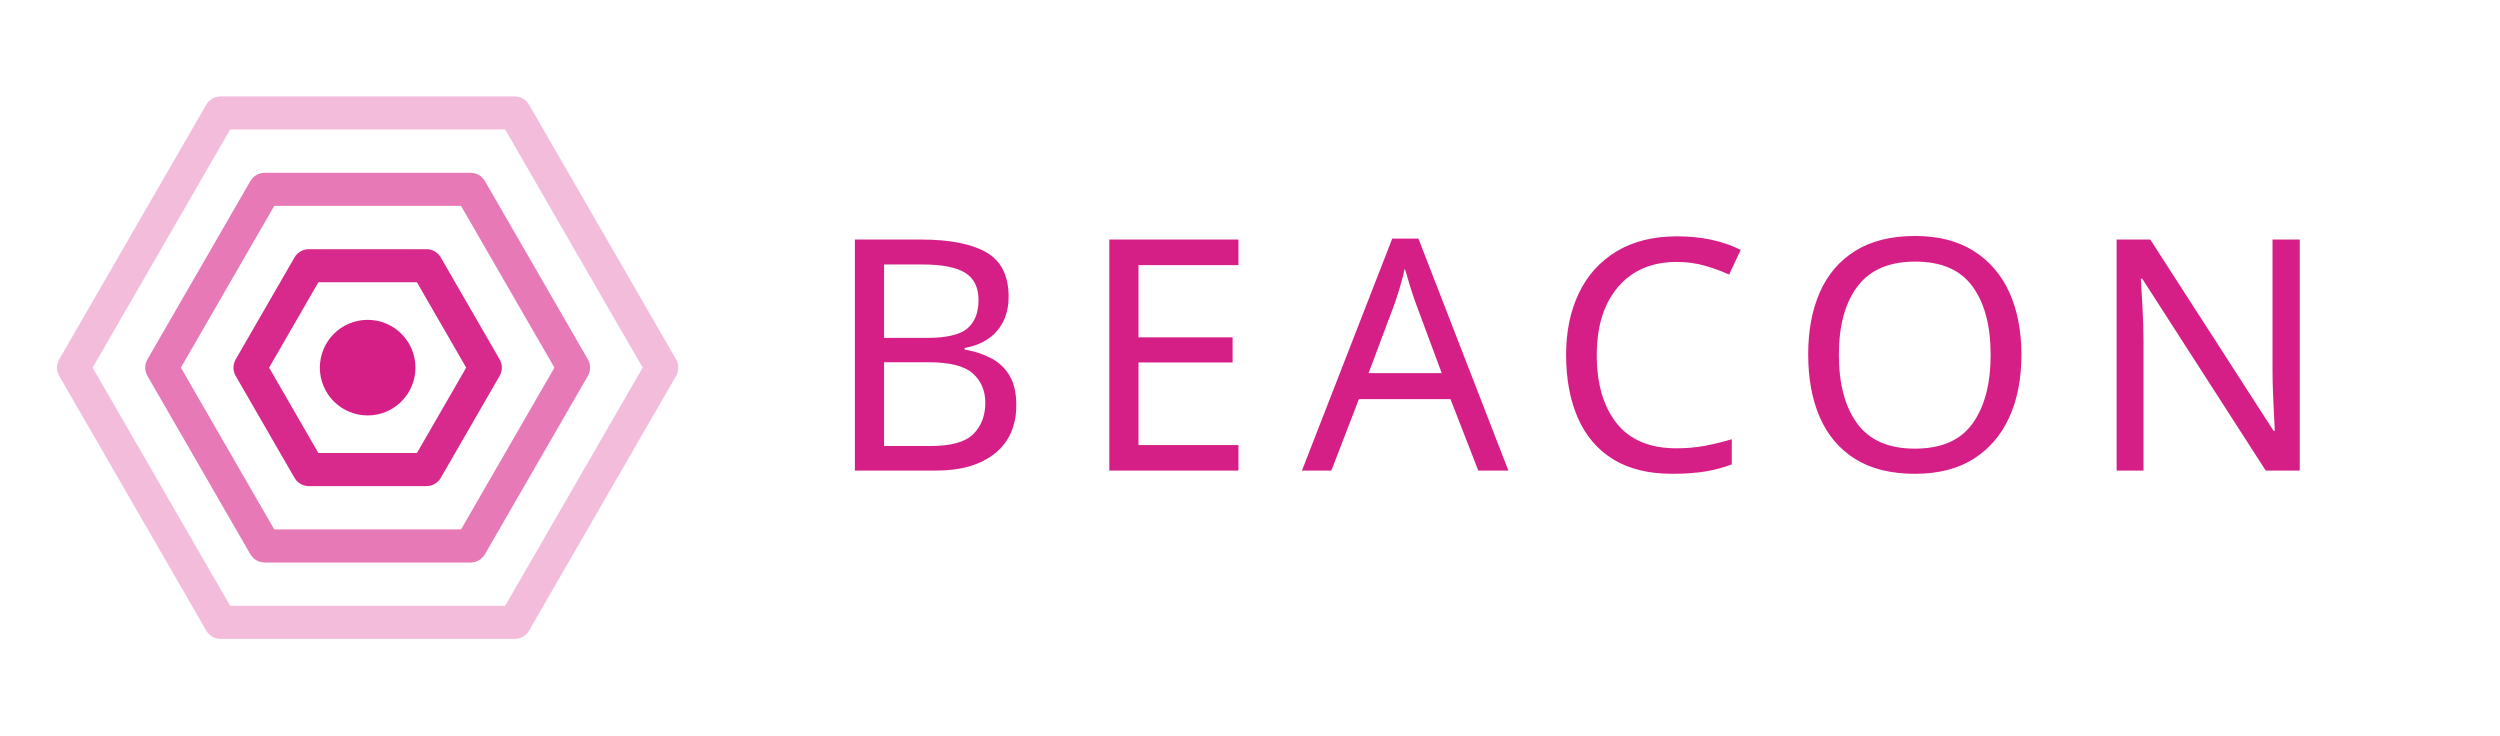
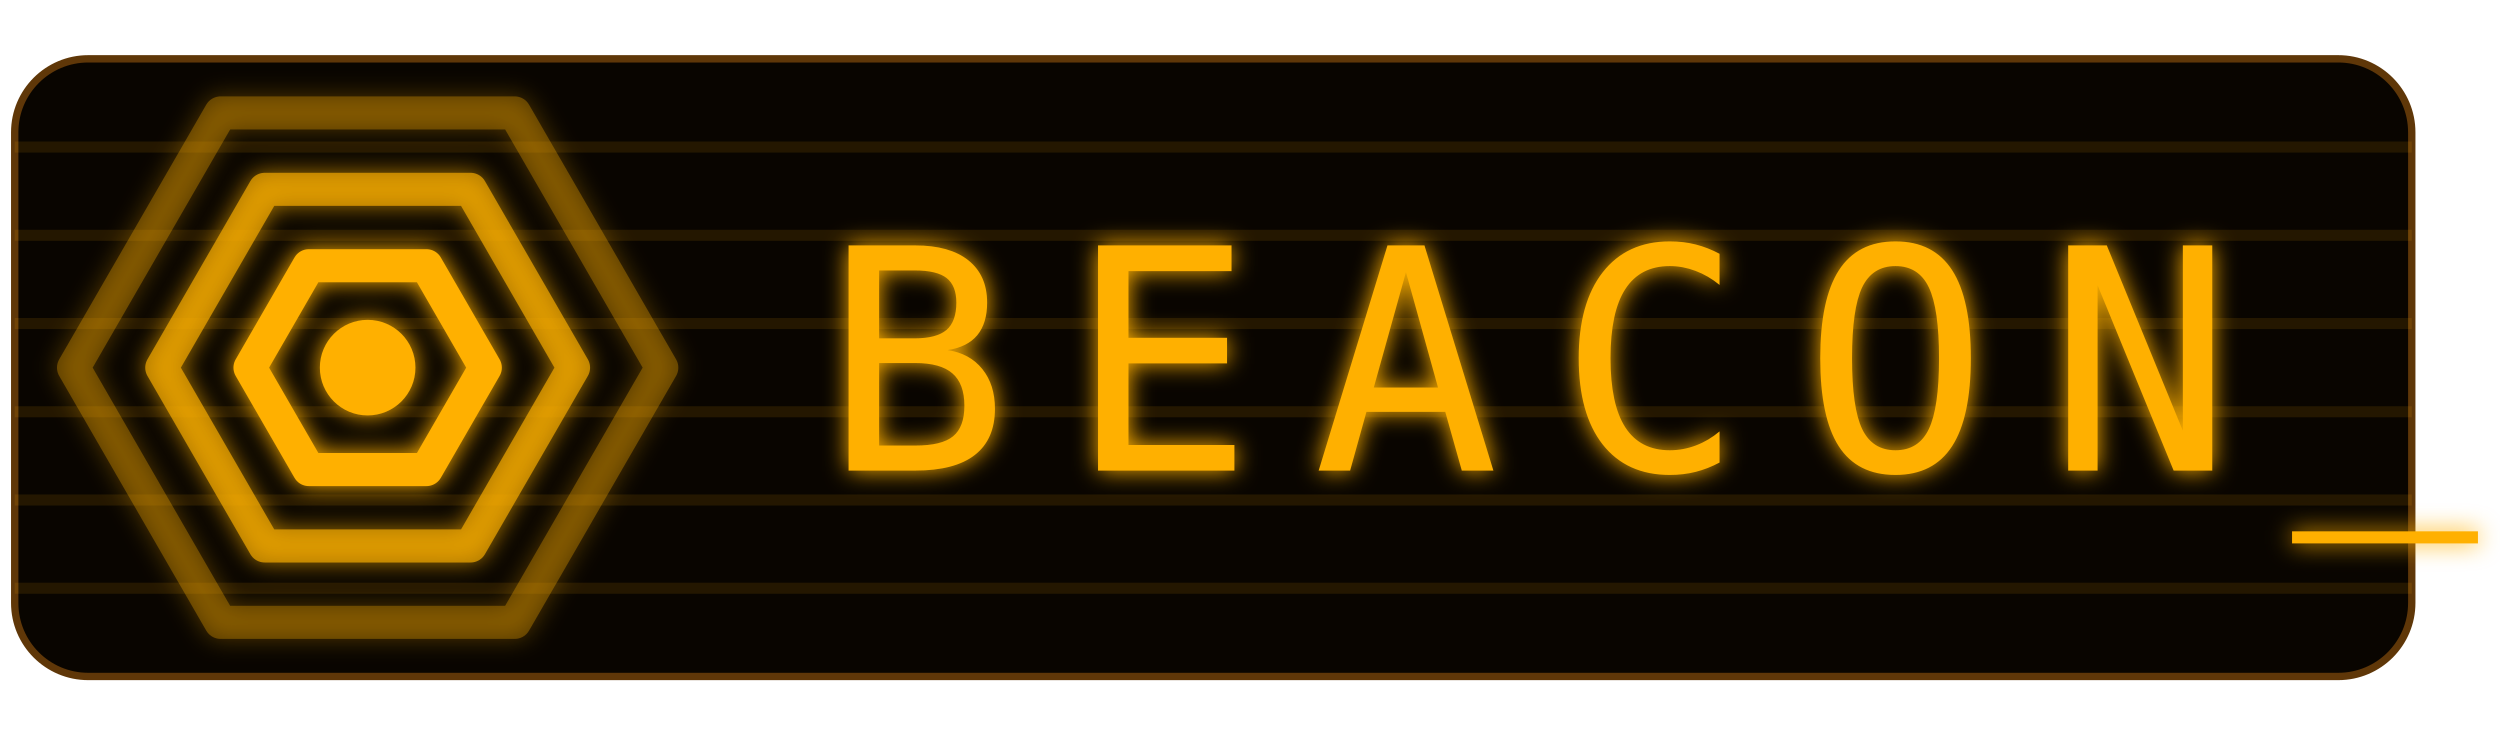
<svg xmlns="http://www.w3.org/2000/svg" viewBox="0 0 340 100" width="340" height="100" fill="none">
-   <polygon points="90,50 70,84.64 30,84.64 10,50 30,15.36 70,15.36" fill="none" stroke="#d61f86" stroke-width="4.5" stroke-linejoin="round" opacity="0.3" />
-   <polygon points="78,50 64,74.25 36,74.25 22,50 36,25.75 64,25.75" fill="none" stroke="#d61f86" stroke-width="4.5" stroke-linejoin="round" opacity="0.6" />
-   <polygon points="66,50 58,63.86 42,63.86 34,50 42,36.14 58,36.14" fill="none" stroke="#d61f86" stroke-width="4.5" stroke-linejoin="round" opacity="0.95" />
-   <circle cx="50" cy="50" r="6.5" fill="#d61f86" />
-   <text x="112" y="64" font-family="'Chakra Petch', sans-serif" font-weight="500" font-size="44" letter-spacing="6" fill="#d61f86">BEACON</text>
+   <rect x="2" y="8" width="326" height="84" rx="10" fill="#090500" stroke="#5f3708" />
+   <path d="M2 20h326M2 32h326M2 44h326M2 56h326M2 68h326M2 80h326" stroke="#ffb000" stroke-opacity=".11" stroke-width="1.5" />
+   <g filter="url(#phosphor)">
+     <polygon points="90,50 70,84.64 30,84.64 10,50 30,15.36 70,15.36" fill="none" stroke="#ffb000" stroke-width="4.5" stroke-linejoin="round" opacity="0.3" />
+     <polygon points="78,50 64,74.25 36,74.25 22,50 36,25.75 64,25.75" fill="none" stroke="#ffb000" stroke-width="4.5" stroke-linejoin="round" opacity="0.65" />
+     <polygon points="66,50 58,63.86 42,63.86 34,50 42,36.14 58,36.14" fill="none" stroke="#ffb000" stroke-width="4.5" stroke-linejoin="round" />
+     <circle cx="50" cy="50" r="6.5" fill="#ffb000" />
+     <text x="112" y="64" font-family="'Share Tech Mono', 'JetBrains Mono', monospace" font-weight="400" font-size="42" letter-spacing="8" fill="#ffb000">BEACON_</text>
+   </g>
+   <defs>
+     <filter id="phosphor" x="-20%" y="-35%" width="140%" height="170%">
+       <feGaussianBlur stdDeviation="1.6" result="blur" />
+       <feMerge>
+         <feMergeNode in="blur" />
+         <feMergeNode in="SourceGraphic" />
+       </feMerge>
+     </filter>
+   </defs>
</svg>
